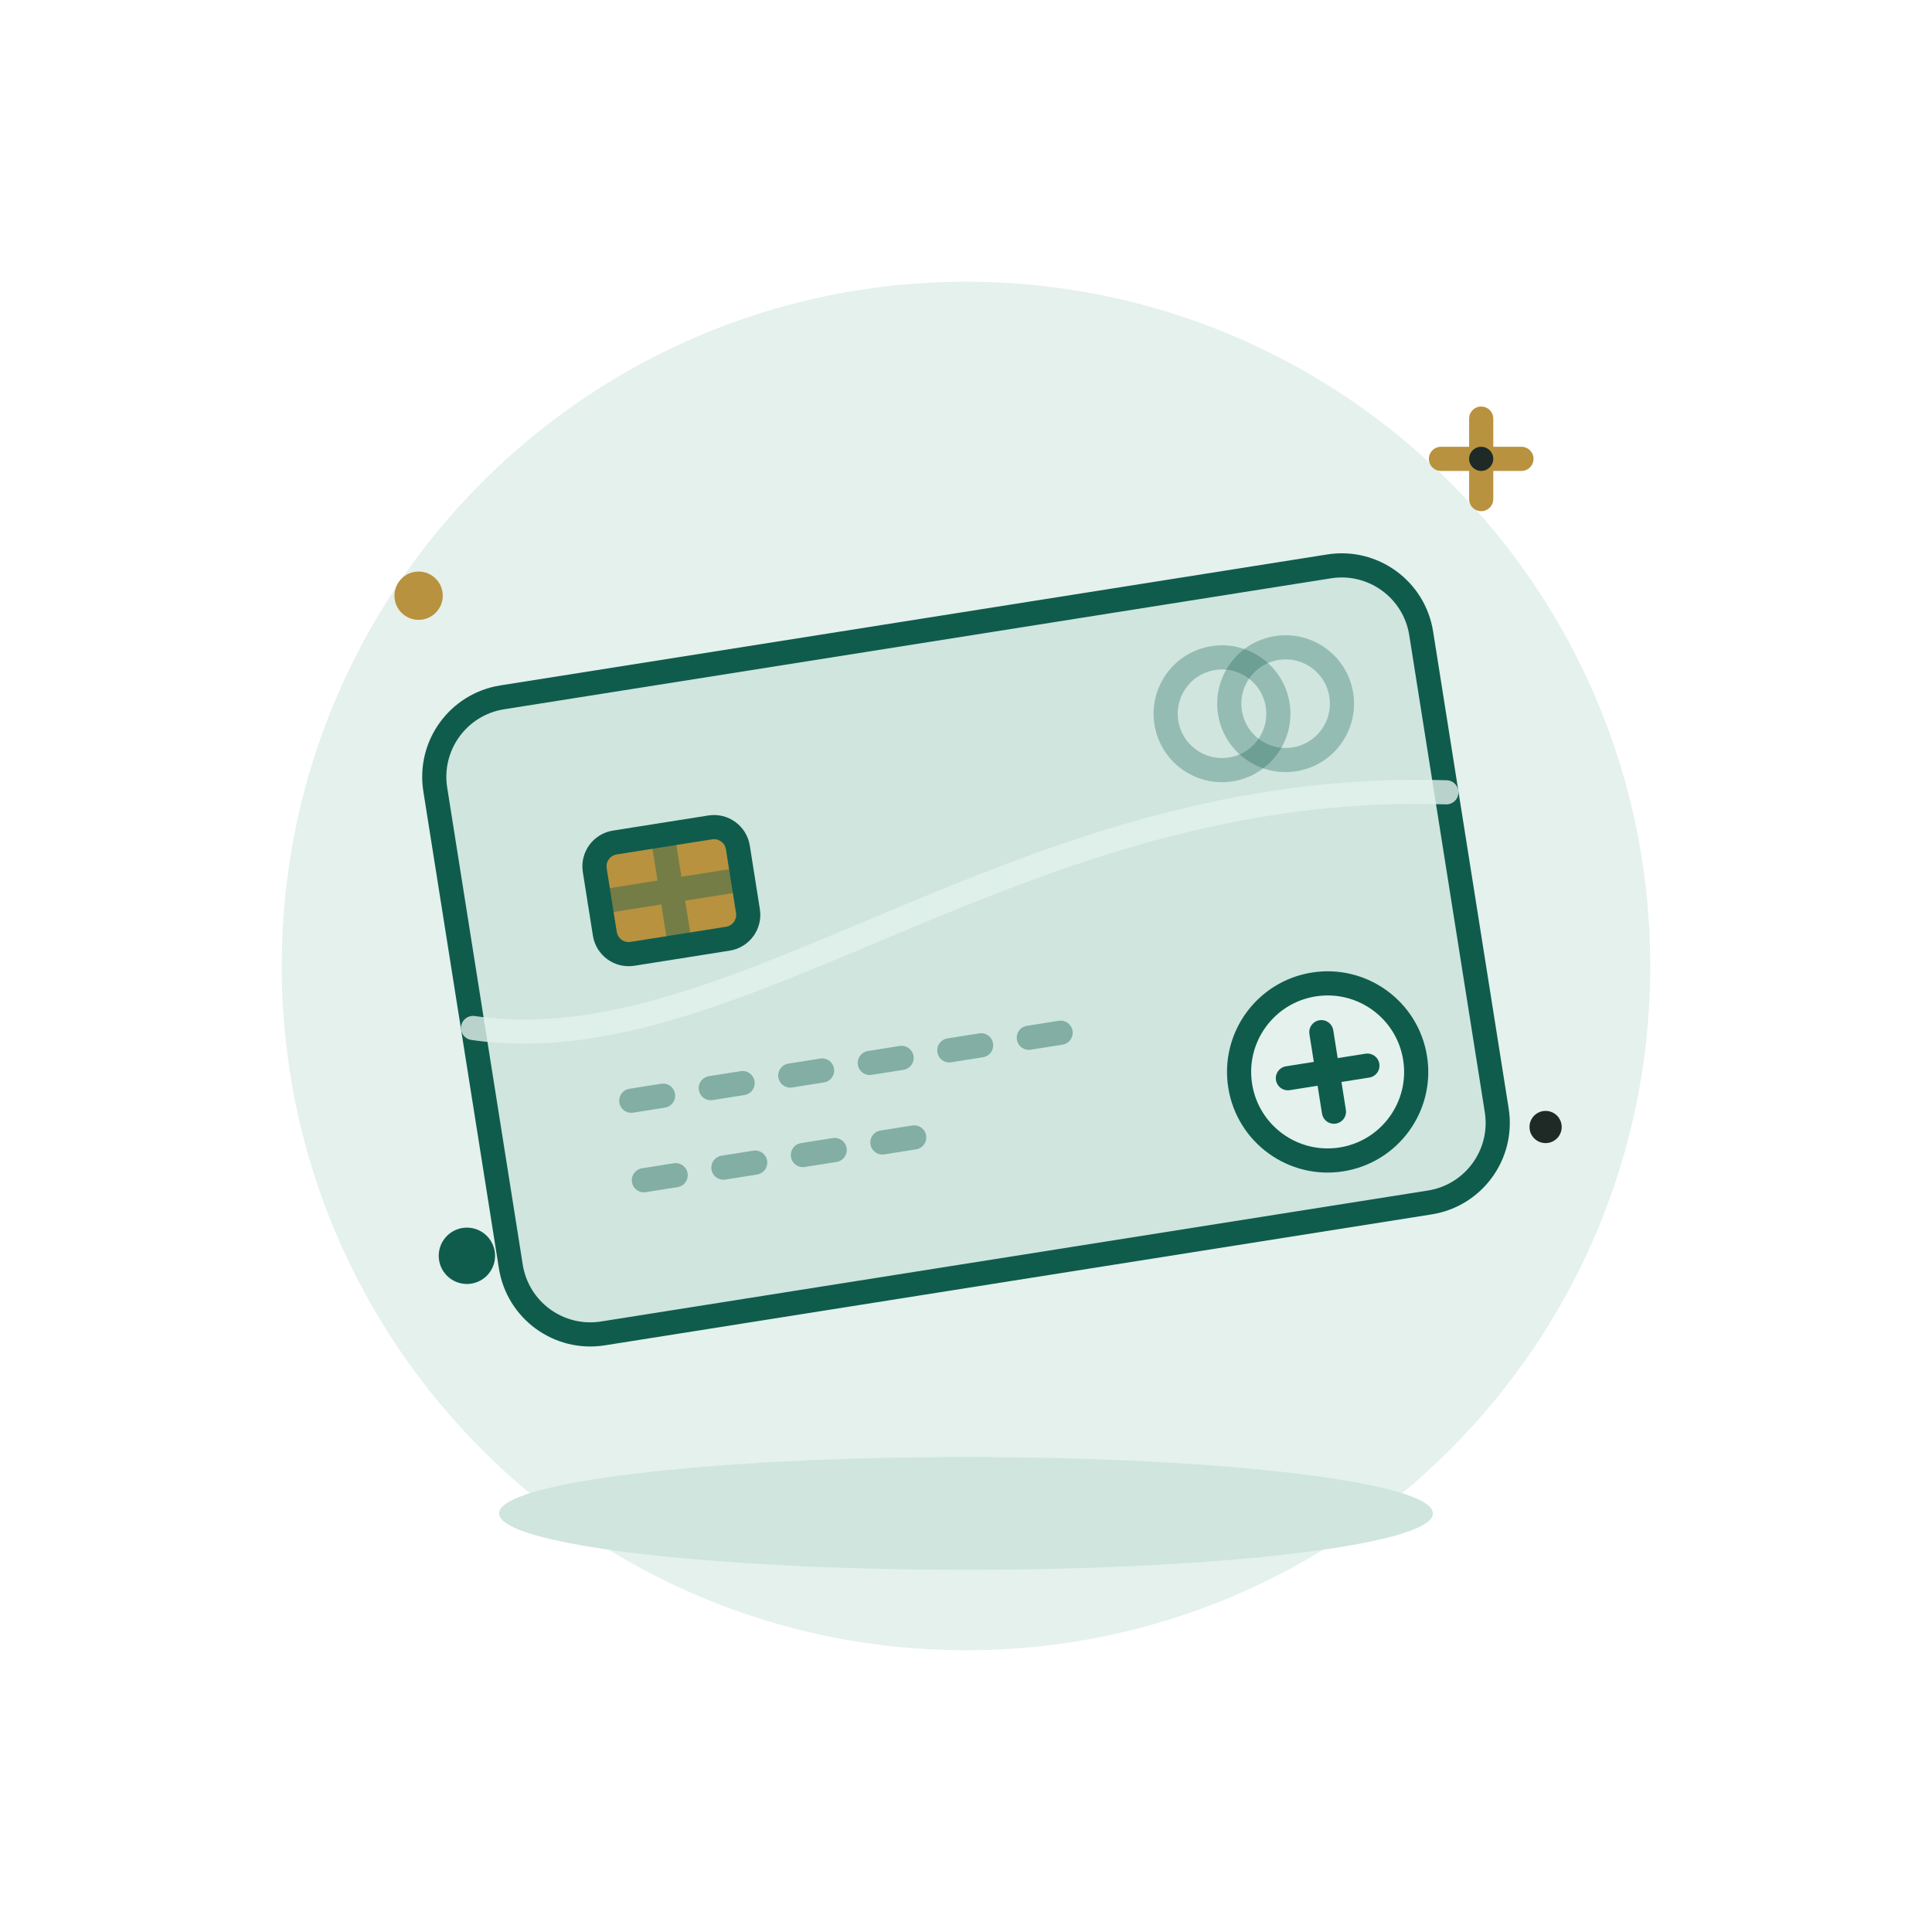
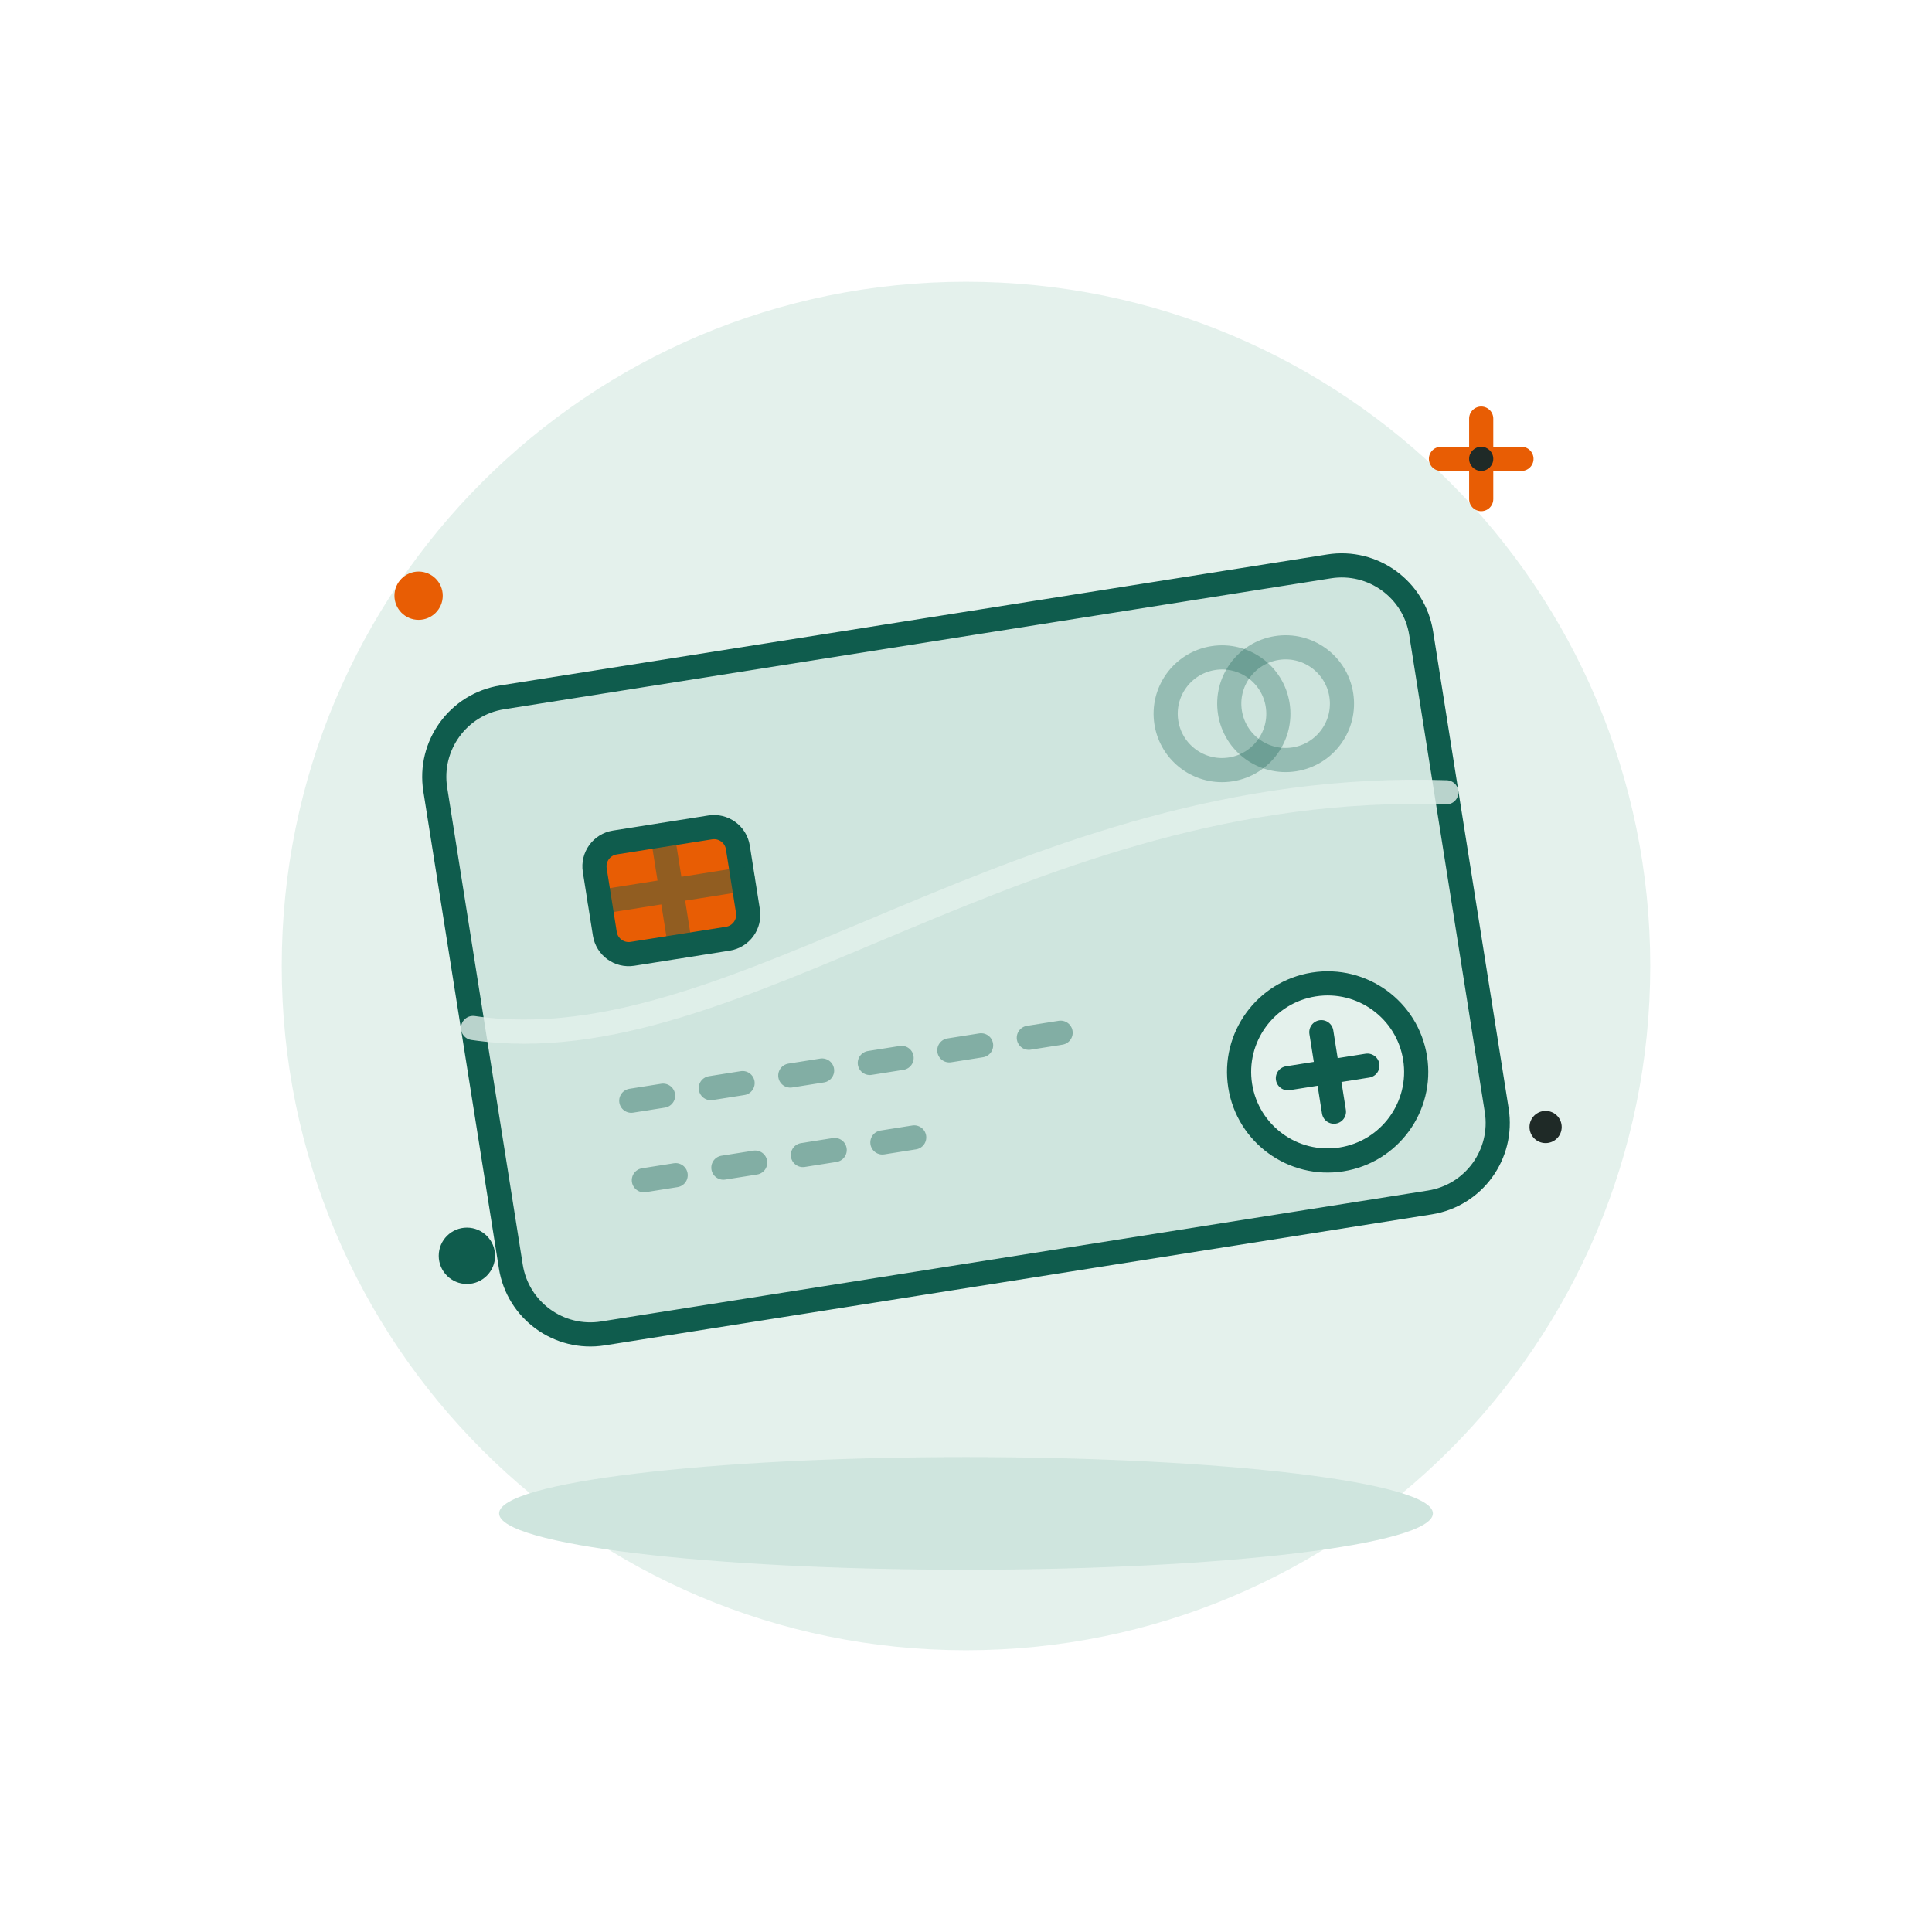
<svg xmlns="http://www.w3.org/2000/svg" viewBox="0 0 240 240" width="100%" height="100%">
  <circle cx="120" cy="120" r="85" fill="#E4F1EC" />
  <ellipse cx="120" cy="188" rx="58" ry="7" fill="#CFE5DE" />
  <g transform="translate(120, 118) rotate(-9)">
    <rect x="-62" y="-40" width="124" height="80" rx="10" fill="#CFE5DE" stroke="#0F5C4D" stroke-width="3" stroke-linecap="round" stroke-linejoin="round" />
    <path d="M-62,0 C-30,10 10,-20 62,-10" fill="none" stroke="#E4F1EC" stroke-width="3" stroke-linecap="round" opacity="0.8" />
-     <rect x="-44" y="-20" width="18" height="14" rx="3" fill="#B8923F" stroke="#0F5C4D" stroke-width="3" stroke-linecap="round" stroke-linejoin="round" />
+     <rect x="-44" y="-20" width="18" height="14" rx="3" fill="#E85D04" stroke="#0F5C4D" stroke-width="3" stroke-linecap="round" stroke-linejoin="round" />
    <path d="M-35,-20 V-6 M-44,-13 H-26" stroke="#0F5C4D" stroke-width="3" stroke-linecap="round" opacity="0.4" />
    <path d="M-44,12 H10 M-44,22 H-10" stroke="#0F5C4D" stroke-width="3" stroke-linecap="round" stroke-dasharray="4 6" opacity="0.4" />
    <circle cx="36" cy="-24" r="7" fill="none" stroke="#0F5C4D" stroke-width="3" opacity="0.3" />
    <circle cx="44" cy="-24" r="7" fill="none" stroke="#0F5C4D" stroke-width="3" opacity="0.3" />
    <g transform="translate(42, 22)">
      <circle cx="0" cy="0" r="11" fill="#E4F1EC" stroke="#0F5C4D" stroke-width="3" />
      <path d="M0,-5 V5 M-5,0 H5" stroke="#0F5C4D" stroke-width="3" stroke-linecap="round" />
    </g>
  </g>
-   <path d="M184,52 L184,62 M179,57 L189,57" stroke="#B8923F" stroke-width="3" stroke-linecap="round" />
+   <path d="M184,52 L184,62 M179,57 L189,57" stroke="#E85D04" stroke-width="3" stroke-linecap="round" />
  <circle cx="184" cy="57" r="1.5" fill="#1F2A27" />
-   <circle cx="52" cy="74" r="3" fill="#B8923F" />
+   <circle cx="52" cy="74" r="3" fill="#E85D04" />
  <circle cx="58" cy="156" r="3.5" fill="#0F5C4D" />
  <circle cx="192" cy="140" r="2" fill="#1F2A27" />
</svg>
